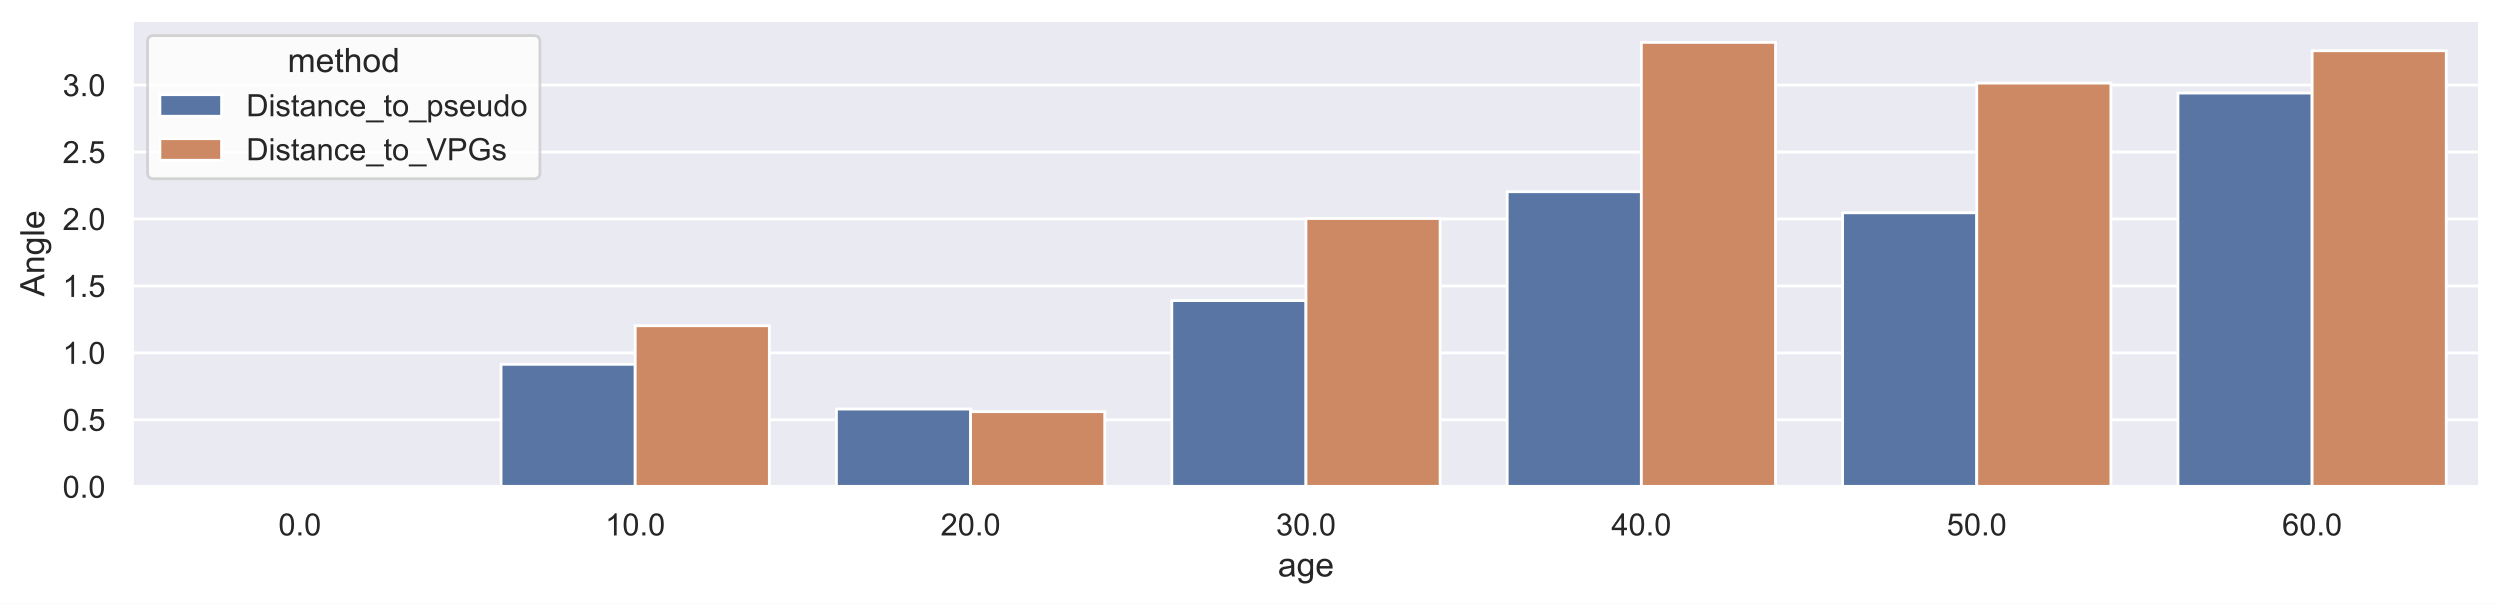
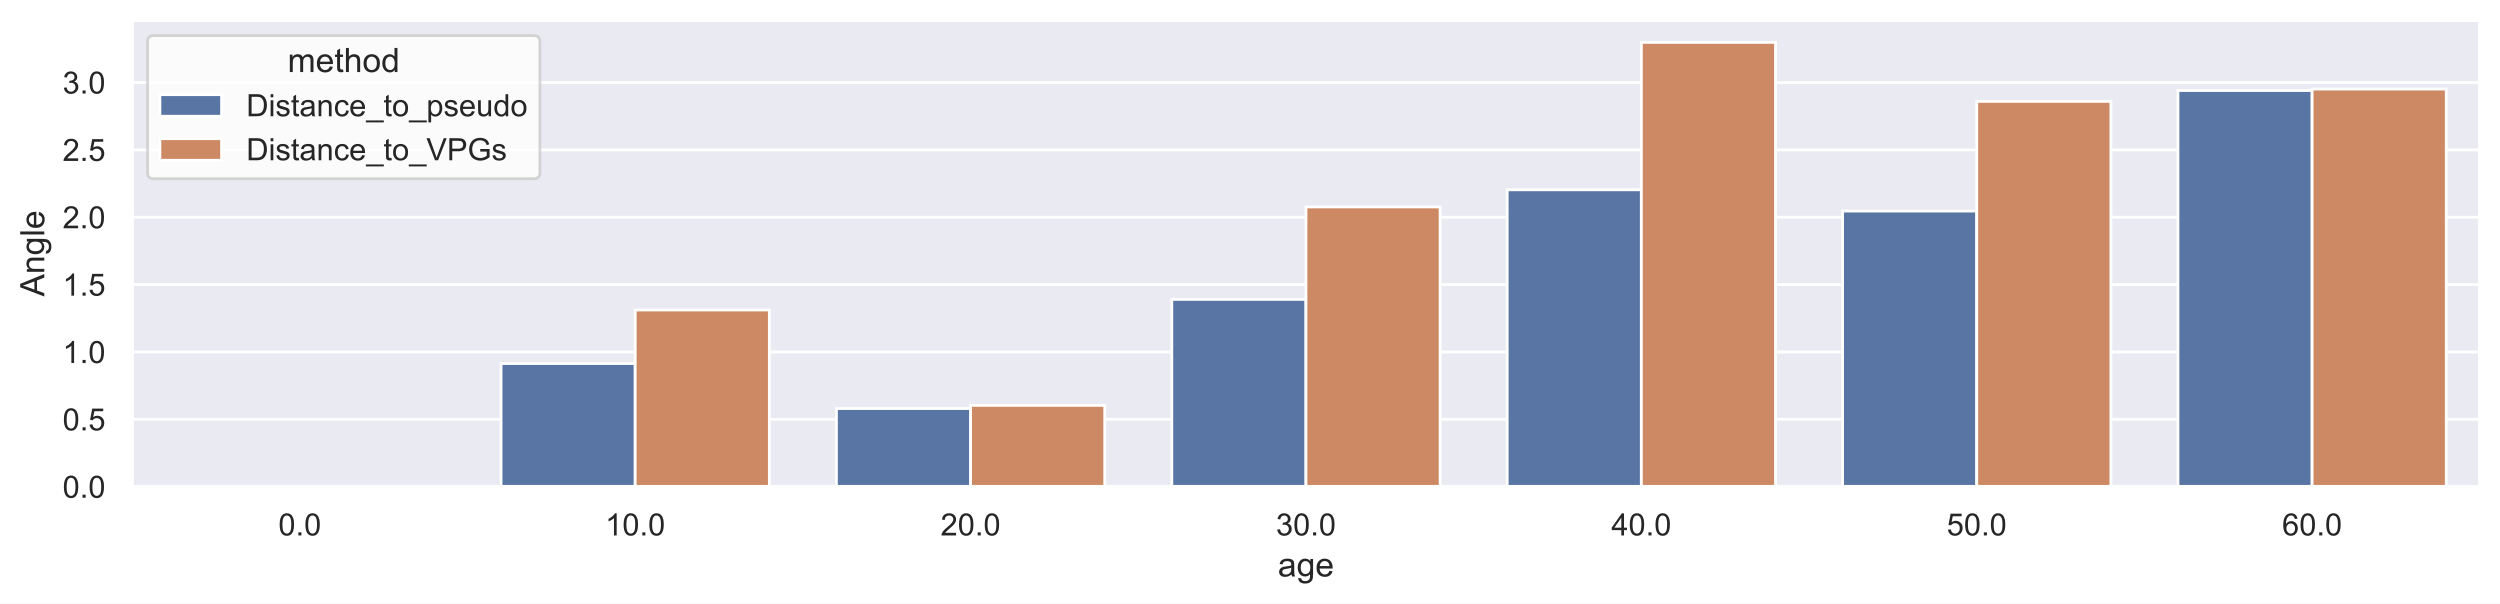
<svg xmlns="http://www.w3.org/2000/svg" xmlns:xlink="http://www.w3.org/1999/xlink" width="891.305pt" height="215.254pt" viewBox="0 0 891.305 215.254" version="1.1">
  <defs>
    <style type="text/css">*{stroke-linejoin: round; stroke-linecap: butt}</style>
  </defs>
  <g id="figure_1">
    <g id="patch_1">
      <path d="M 0 215.254  L 891.305 215.254  L 891.305 0  L 0 0  z " style="fill: #ffffff" />
    </g>
    <g id="axes_1">
      <g id="patch_2">
        <path d="M 47.105 173.52  L 884.105 173.52  L 884.105 7.2  L 47.105 7.2  z " style="fill: #eaeaf2" />
      </g>
      <g id="matplotlib.axis_1">
        <g id="xtick_1">
          <g id="text_1">
            <g style="fill: #262626" transform="translate(99.24571 190.8936)scale(0.11 -0.11)">
              <defs>
                <path id="ArialMT-30" d="M 266 2259  Q 266 3072 433 3567  Q 600 4063 929 4331  Q 1259 4600 1759 4600  Q 2128 4600 2406 4451  Q 2684 4303 2865 4023  Q 3047 3744 3150 3342  Q 3253 2941 3253 2259  Q 3253 1453 3087 958  Q 2922 463 2592 192  Q 2263 -78 1759 -78  Q 1097 -78 719 397  Q 266 969 266 2259  z M 844 2259  Q 844 1131 1108 757  Q 1372 384 1759 384  Q 2147 384 2411 759  Q 2675 1134 2675 2259  Q 2675 3391 2411 3762  Q 2147 4134 1753 4134  Q 1366 4134 1134 3806  Q 844 3388 844 2259  z " transform="scale(0.015625)" />
                <path id="ArialMT-2e" d="M 581 0  L 581 641  L 1222 641  L 1222 0  L 581 0  z " transform="scale(0.015625)" />
              </defs>
              <use xlink:href="#ArialMT-30" />
              <use xlink:href="#ArialMT-2e" x="55.615" />
              <use xlink:href="#ArialMT-30" x="83.398" />
            </g>
          </g>
        </g>
        <g id="xtick_2">
          <g id="text_2">
            <g style="fill: #262626" transform="translate(215.7586 190.8936)scale(0.11 -0.11)">
              <defs>
                <path id="ArialMT-31" d="M 2384 0  L 1822 0  L 1822 3584  Q 1619 3391 1289 3197  Q 959 3003 697 2906  L 697 3450  Q 1169 3672 1522 3987  Q 1875 4303 2022 4600  L 2384 4600  L 2384 0  z " transform="scale(0.015625)" />
              </defs>
              <use xlink:href="#ArialMT-31" />
              <use xlink:href="#ArialMT-30" x="55.615" />
              <use xlink:href="#ArialMT-2e" x="111.23" />
              <use xlink:href="#ArialMT-30" x="139.014" />
            </g>
          </g>
        </g>
        <g id="xtick_3">
          <g id="text_3">
            <g style="fill: #262626" transform="translate(335.3301 190.8936)scale(0.11 -0.11)">
              <defs>
                <path id="ArialMT-32" d="M 3222 541  L 3222 0  L 194 0  Q 188 203 259 391  Q 375 700 629 1000  Q 884 1300 1366 1694  Q 2113 2306 2375 2664  Q 2638 3022 2638 3341  Q 2638 3675 2398 3904  Q 2159 4134 1775 4134  Q 1369 4134 1125 3890  Q 881 3647 878 3216  L 300 3275  Q 359 3922 746 4261  Q 1134 4600 1788 4600  Q 2447 4600 2831 4234  Q 3216 3869 3216 3328  Q 3216 3053 3103 2787  Q 2991 2522 2730 2228  Q 2469 1934 1863 1422  Q 1356 997 1212 845  Q 1069 694 975 541  L 3222 541  z " transform="scale(0.015625)" />
              </defs>
              <use xlink:href="#ArialMT-32" />
              <use xlink:href="#ArialMT-30" x="55.615" />
              <use xlink:href="#ArialMT-2e" x="111.23" />
              <use xlink:href="#ArialMT-30" x="139.014" />
            </g>
          </g>
        </g>
        <g id="xtick_4">
          <g id="text_4">
            <g style="fill: #262626" transform="translate(454.9015 190.8936)scale(0.11 -0.11)">
              <defs>
                <path id="ArialMT-33" d="M 269 1209  L 831 1284  Q 928 806 1161 595  Q 1394 384 1728 384  Q 2125 384 2398 659  Q 2672 934 2672 1341  Q 2672 1728 2419 1979  Q 2166 2231 1775 2231  Q 1616 2231 1378 2169  L 1441 2663  Q 1497 2656 1531 2656  Q 1891 2656 2178 2843  Q 2466 3031 2466 3422  Q 2466 3731 2256 3934  Q 2047 4138 1716 4138  Q 1388 4138 1169 3931  Q 950 3725 888 3313  L 325 3413  Q 428 3978 793 4289  Q 1159 4600 1703 4600  Q 2078 4600 2393 4439  Q 2709 4278 2876 4000  Q 3044 3722 3044 3409  Q 3044 3113 2884 2869  Q 2725 2625 2413 2481  Q 2819 2388 3044 2092  Q 3269 1797 3269 1353  Q 3269 753 2831 336  Q 2394 -81 1725 -81  Q 1122 -81 723 278  Q 325 638 269 1209  z " transform="scale(0.015625)" />
              </defs>
              <use xlink:href="#ArialMT-33" />
              <use xlink:href="#ArialMT-30" x="55.615" />
              <use xlink:href="#ArialMT-2e" x="111.23" />
              <use xlink:href="#ArialMT-30" x="139.014" />
            </g>
          </g>
        </g>
        <g id="xtick_5">
          <g id="text_5">
            <g style="fill: #262626" transform="translate(574.4729 190.8936)scale(0.11 -0.11)">
              <defs>
                <path id="ArialMT-34" d="M 2069 0  L 2069 1097  L 81 1097  L 81 1613  L 2172 4581  L 2631 4581  L 2631 1613  L 3250 1613  L 3250 1097  L 2631 1097  L 2631 0  L 2069 0  z M 2069 1613  L 2069 3678  L 634 1613  L 2069 1613  z " transform="scale(0.015625)" />
              </defs>
              <use xlink:href="#ArialMT-34" />
              <use xlink:href="#ArialMT-30" x="55.615" />
              <use xlink:href="#ArialMT-2e" x="111.23" />
              <use xlink:href="#ArialMT-30" x="139.014" />
            </g>
          </g>
        </g>
        <g id="xtick_6">
          <g id="text_6">
            <g style="fill: #262626" transform="translate(694.0443 190.8936)scale(0.11 -0.11)">
              <defs>
                <path id="ArialMT-35" d="M 266 1200  L 856 1250  Q 922 819 1161 601  Q 1400 384 1738 384  Q 2144 384 2425 690  Q 2706 997 2706 1503  Q 2706 1984 2436 2262  Q 2166 2541 1728 2541  Q 1456 2541 1237 2417  Q 1019 2294 894 2097  L 366 2166  L 809 4519  L 3088 4519  L 3088 3981  L 1259 3981  L 1013 2750  Q 1425 3038 1878 3038  Q 2478 3038 2890 2622  Q 3303 2206 3303 1553  Q 3303 931 2941 478  Q 2500 -78 1738 -78  Q 1113 -78 717 272  Q 322 622 266 1200  z " transform="scale(0.015625)" />
              </defs>
              <use xlink:href="#ArialMT-35" />
              <use xlink:href="#ArialMT-30" x="55.615" />
              <use xlink:href="#ArialMT-2e" x="111.23" />
              <use xlink:href="#ArialMT-30" x="139.014" />
            </g>
          </g>
        </g>
        <g id="xtick_7">
          <g id="text_7">
            <g style="fill: #262626" transform="translate(813.6158 190.8936)scale(0.11 -0.11)">
              <defs>
                <path id="ArialMT-36" d="M 3184 3459  L 2625 3416  Q 2550 3747 2413 3897  Q 2184 4138 1850 4138  Q 1581 4138 1378 3988  Q 1113 3794 959 3422  Q 806 3050 800 2363  Q 1003 2672 1297 2822  Q 1591 2972 1913 2972  Q 2475 2972 2870 2558  Q 3266 2144 3266 1488  Q 3266 1056 3080 686  Q 2894 316 2569 119  Q 2244 -78 1831 -78  Q 1128 -78 684 439  Q 241 956 241 2144  Q 241 3472 731 4075  Q 1159 4600 1884 4600  Q 2425 4600 2770 4297  Q 3116 3994 3184 3459  z M 888 1484  Q 888 1194 1011 928  Q 1134 663 1356 523  Q 1578 384 1822 384  Q 2178 384 2434 671  Q 2691 959 2691 1453  Q 2691 1928 2437 2201  Q 2184 2475 1800 2475  Q 1419 2475 1153 2201  Q 888 1928 888 1484  z " transform="scale(0.015625)" />
              </defs>
              <use xlink:href="#ArialMT-36" />
              <use xlink:href="#ArialMT-30" x="55.615" />
              <use xlink:href="#ArialMT-2e" x="111.23" />
              <use xlink:href="#ArialMT-30" x="139.014" />
            </g>
          </g>
        </g>
        <g id="text_8">
          <g style="fill: #262626" transform="translate(455.5953 205.5286)scale(0.12 -0.12)">
            <defs>
              <path id="ArialMT-61" d="M 2588 409  Q 2275 144 1986 34  Q 1697 -75 1366 -75  Q 819 -75 525 192  Q 231 459 231 875  Q 231 1119 342 1320  Q 453 1522 633 1644  Q 813 1766 1038 1828  Q 1203 1872 1538 1913  Q 2219 1994 2541 2106  Q 2544 2222 2544 2253  Q 2544 2597 2384 2738  Q 2169 2928 1744 2928  Q 1347 2928 1158 2789  Q 969 2650 878 2297  L 328 2372  Q 403 2725 575 2942  Q 747 3159 1072 3276  Q 1397 3394 1825 3394  Q 2250 3394 2515 3294  Q 2781 3194 2906 3042  Q 3031 2891 3081 2659  Q 3109 2516 3109 2141  L 3109 1391  Q 3109 606 3145 398  Q 3181 191 3288 0  L 2700 0  Q 2613 175 2588 409  z M 2541 1666  Q 2234 1541 1622 1453  Q 1275 1403 1131 1340  Q 988 1278 909 1158  Q 831 1038 831 891  Q 831 666 1001 516  Q 1172 366 1500 366  Q 1825 366 2078 508  Q 2331 650 2450 897  Q 2541 1088 2541 1459  L 2541 1666  z " transform="scale(0.015625)" />
              <path id="ArialMT-67" d="M 319 -275  L 866 -356  Q 900 -609 1056 -725  Q 1266 -881 1628 -881  Q 2019 -881 2231 -725  Q 2444 -569 2519 -288  Q 2563 -116 2559 434  Q 2191 0 1641 0  Q 956 0 581 494  Q 206 988 206 1678  Q 206 2153 378 2554  Q 550 2956 876 3175  Q 1203 3394 1644 3394  Q 2231 3394 2613 2919  L 2613 3319  L 3131 3319  L 3131 450  Q 3131 -325 2973 -648  Q 2816 -972 2473 -1159  Q 2131 -1347 1631 -1347  Q 1038 -1347 672 -1080  Q 306 -813 319 -275  z M 784 1719  Q 784 1066 1043 766  Q 1303 466 1694 466  Q 2081 466 2343 764  Q 2606 1063 2606 1700  Q 2606 2309 2336 2618  Q 2066 2928 1684 2928  Q 1309 2928 1046 2623  Q 784 2319 784 1719  z " transform="scale(0.015625)" />
              <path id="ArialMT-65" d="M 2694 1069  L 3275 997  Q 3138 488 2766 206  Q 2394 -75 1816 -75  Q 1088 -75 661 373  Q 234 822 234 1631  Q 234 2469 665 2931  Q 1097 3394 1784 3394  Q 2450 3394 2872 2941  Q 3294 2488 3294 1666  Q 3294 1616 3291 1516  L 816 1516  Q 847 969 1125 678  Q 1403 388 1819 388  Q 2128 388 2347 550  Q 2566 713 2694 1069  z M 847 1978  L 2700 1978  Q 2663 2397 2488 2606  Q 2219 2931 1791 2931  Q 1403 2931 1139 2672  Q 875 2413 847 1978  z " transform="scale(0.015625)" />
            </defs>
            <use xlink:href="#ArialMT-61" />
            <use xlink:href="#ArialMT-67" x="55.615" />
            <use xlink:href="#ArialMT-65" x="111.23" />
          </g>
        </g>
      </g>
      <g id="matplotlib.axis_2">
        <g id="ytick_1">
          <g id="line2d_1">
-             <path d="M 47.105 173.52  L 884.105 173.52  " clip-path="url(#pa871a68e5c)" style="fill: none; stroke: #ffffff; stroke-linecap: round" />
+             <path d="M 47.105 173.52  L 884.105 173.52  " clip-path="url(#p7621d58a1b)" style="fill: none; stroke: #ffffff; stroke-linecap: round" />
          </g>
          <g id="text_9">
            <g style="fill: #262626" transform="translate(22.315 177.4568)scale(0.11 -0.11)">
              <use xlink:href="#ArialMT-30" />
              <use xlink:href="#ArialMT-2e" x="55.615" />
              <use xlink:href="#ArialMT-30" x="83.398" />
            </g>
          </g>
        </g>
        <g id="ytick_2">
          <g id="line2d_2">
-             <path d="M 47.105 149.657  L 884.105 149.657  " clip-path="url(#pa871a68e5c)" style="fill: none; stroke: #ffffff; stroke-linecap: round" />
+             <path d="M 47.105 149.503  L 884.105 149.503  " clip-path="url(#p7621d58a1b)" style="fill: none; stroke: #ffffff; stroke-linecap: round" />
          </g>
          <g id="text_10">
-             <g style="fill: #262626" transform="translate(22.315 153.5936)scale(0.11 -0.11)">
+             <g style="fill: #262626" transform="translate(22.315 153.4395)scale(0.11 -0.11)">
              <use xlink:href="#ArialMT-30" />
              <use xlink:href="#ArialMT-2e" x="55.615" />
              <use xlink:href="#ArialMT-35" x="83.398" />
            </g>
          </g>
        </g>
        <g id="ytick_3">
          <g id="line2d_3">
-             <path d="M 47.105 125.794  L 884.105 125.794  " clip-path="url(#pa871a68e5c)" style="fill: none; stroke: #ffffff; stroke-linecap: round" />
+             <path d="M 47.105 125.485  L 884.105 125.485  " clip-path="url(#p7621d58a1b)" style="fill: none; stroke: #ffffff; stroke-linecap: round" />
          </g>
          <g id="text_11">
-             <g style="fill: #262626" transform="translate(22.315 129.7304)scale(0.11 -0.11)">
+             <g style="fill: #262626" transform="translate(22.315 129.4222)scale(0.11 -0.11)">
              <use xlink:href="#ArialMT-31" />
              <use xlink:href="#ArialMT-2e" x="55.615" />
              <use xlink:href="#ArialMT-30" x="83.398" />
            </g>
          </g>
        </g>
        <g id="ytick_4">
          <g id="line2d_4">
-             <path d="M 47.105 101.93  L 884.105 101.93  " clip-path="url(#pa871a68e5c)" style="fill: none; stroke: #ffffff; stroke-linecap: round" />
+             <path d="M 47.105 101.468  L 884.105 101.468  " clip-path="url(#p7621d58a1b)" style="fill: none; stroke: #ffffff; stroke-linecap: round" />
          </g>
          <g id="text_12">
-             <g style="fill: #262626" transform="translate(22.315 105.8672)scale(0.11 -0.11)">
+             <g style="fill: #262626" transform="translate(22.315 105.405)scale(0.11 -0.11)">
              <use xlink:href="#ArialMT-31" />
              <use xlink:href="#ArialMT-2e" x="55.615" />
              <use xlink:href="#ArialMT-35" x="83.398" />
            </g>
          </g>
        </g>
        <g id="ytick_5">
          <g id="line2d_5">
-             <path d="M 47.105 78.067  L 884.105 78.067  " clip-path="url(#pa871a68e5c)" style="fill: none; stroke: #ffffff; stroke-linecap: round" />
+             <path d="M 47.105 77.451  L 884.105 77.451  " clip-path="url(#p7621d58a1b)" style="fill: none; stroke: #ffffff; stroke-linecap: round" />
          </g>
          <g id="text_13">
-             <g style="fill: #262626" transform="translate(22.315 82.00398)scale(0.11 -0.11)">
+             <g style="fill: #262626" transform="translate(22.315 81.3877)scale(0.11 -0.11)">
              <use xlink:href="#ArialMT-32" />
              <use xlink:href="#ArialMT-2e" x="55.615" />
              <use xlink:href="#ArialMT-30" x="83.398" />
            </g>
          </g>
        </g>
        <g id="ytick_6">
          <g id="line2d_6">
-             <path d="M 47.105 54.204  L 884.105 54.204  " clip-path="url(#pa871a68e5c)" style="fill: none; stroke: #ffffff; stroke-linecap: round" />
+             <path d="M 47.105 53.434  L 884.105 53.434  " clip-path="url(#p7621d58a1b)" style="fill: none; stroke: #ffffff; stroke-linecap: round" />
          </g>
          <g id="text_14">
-             <g style="fill: #262626" transform="translate(22.315 58.14077)scale(0.11 -0.11)">
+             <g style="fill: #262626" transform="translate(22.315 57.37042)scale(0.11 -0.11)">
              <use xlink:href="#ArialMT-32" />
              <use xlink:href="#ArialMT-2e" x="55.615" />
              <use xlink:href="#ArialMT-35" x="83.398" />
            </g>
          </g>
        </g>
        <g id="ytick_7">
          <g id="line2d_7">
-             <path d="M 47.105 30.341  L 884.105 30.341  " clip-path="url(#pa871a68e5c)" style="fill: none; stroke: #ffffff; stroke-linecap: round" />
+             <path d="M 47.105 29.416  L 884.105 29.416  " clip-path="url(#p7621d58a1b)" style="fill: none; stroke: #ffffff; stroke-linecap: round" />
          </g>
          <g id="text_15">
-             <g style="fill: #262626" transform="translate(22.315 34.27757)scale(0.11 -0.11)">
+             <g style="fill: #262626" transform="translate(22.315 33.35315)scale(0.11 -0.11)">
              <use xlink:href="#ArialMT-33" />
              <use xlink:href="#ArialMT-2e" x="55.615" />
              <use xlink:href="#ArialMT-30" x="83.398" />
            </g>
          </g>
        </g>
        <g id="text_16">
          <g style="fill: #262626" transform="translate(15.78937 105.705)rotate(-90)scale(0.12 -0.12)">
            <defs>
              <path id="ArialMT-41" d="M -9 0  L 1750 4581  L 2403 4581  L 4278 0  L 3588 0  L 3053 1388  L 1138 1388  L 634 0  L -9 0  z M 1313 1881  L 2866 1881  L 2388 3150  Q 2169 3728 2063 4100  Q 1975 3659 1816 3225  L 1313 1881  z " transform="scale(0.015625)" />
              <path id="ArialMT-6e" d="M 422 0  L 422 3319  L 928 3319  L 928 2847  Q 1294 3394 1984 3394  Q 2284 3394 2536 3286  Q 2788 3178 2913 3003  Q 3038 2828 3088 2588  Q 3119 2431 3119 2041  L 3119 0  L 2556 0  L 2556 2019  Q 2556 2363 2490 2533  Q 2425 2703 2258 2804  Q 2091 2906 1866 2906  Q 1506 2906 1245 2678  Q 984 2450 984 1813  L 984 0  L 422 0  z " transform="scale(0.015625)" />
              <path id="ArialMT-6c" d="M 409 0  L 409 4581  L 972 4581  L 972 0  L 409 0  z " transform="scale(0.015625)" />
            </defs>
            <use xlink:href="#ArialMT-41" />
            <use xlink:href="#ArialMT-6e" x="66.699" />
            <use xlink:href="#ArialMT-67" x="122.314" />
            <use xlink:href="#ArialMT-6c" x="177.93" />
            <use xlink:href="#ArialMT-65" x="200.146" />
          </g>
        </g>
      </g>
      <g id="patch_3">
-         <path d="M 59.062 173.52  L 106.891 173.52  L 106.891 173.52  L 59.062 173.52  z " clip-path="url(#pa871a68e5c)" style="fill: #5875a4; stroke: #ffffff; stroke-linejoin: miter" />
+         <path d="M 59.062 173.52  L 106.891 173.52  L 106.891 173.52  L 59.062 173.52  z " clip-path="url(#p7621d58a1b)" style="fill: #5875a4; stroke: #ffffff; stroke-linejoin: miter" />
      </g>
      <g id="patch_4">
-         <path d="M 178.634 173.52  L 226.462 173.52  L 226.462 129.9  L 178.634 129.9  z " clip-path="url(#pa871a68e5c)" style="fill: #5875a4; stroke: #ffffff; stroke-linejoin: miter" />
+         <path d="M 178.634 173.52  L 226.462 173.52  L 226.462 129.618  L 178.634 129.618  z " clip-path="url(#p7621d58a1b)" style="fill: #5875a4; stroke: #ffffff; stroke-linejoin: miter" />
      </g>
      <g id="patch_5">
-         <path d="M 298.205 173.52  L 346.034 173.52  L 346.034 145.829  L 298.205 145.829  z " clip-path="url(#pa871a68e5c)" style="fill: #5875a4; stroke: #ffffff; stroke-linejoin: miter" />
+         <path d="M 298.205 173.52  L 346.034 173.52  L 346.034 145.65  L 298.205 145.65  z " clip-path="url(#p7621d58a1b)" style="fill: #5875a4; stroke: #ffffff; stroke-linejoin: miter" />
      </g>
      <g id="patch_6">
-         <path d="M 417.776 173.52  L 465.605 173.52  L 465.605 107.173  L 417.776 107.173  z " clip-path="url(#pa871a68e5c)" style="fill: #5875a4; stroke: #ffffff; stroke-linejoin: miter" />
+         <path d="M 417.776 173.52  L 465.605 173.52  L 465.605 106.745  L 417.776 106.745  z " clip-path="url(#p7621d58a1b)" style="fill: #5875a4; stroke: #ffffff; stroke-linejoin: miter" />
      </g>
      <g id="patch_7">
-         <path d="M 537.348 173.52  L 585.176 173.52  L 585.176 68.345  L 537.348 68.345  z " clip-path="url(#pa871a68e5c)" style="fill: #5875a4; stroke: #ffffff; stroke-linejoin: miter" />
+         <path d="M 537.348 173.52  L 585.176 173.52  L 585.176 67.666  L 537.348 67.666  z " clip-path="url(#p7621d58a1b)" style="fill: #5875a4; stroke: #ffffff; stroke-linejoin: miter" />
      </g>
      <g id="patch_8">
-         <path d="M 656.919 173.52  L 704.748 173.52  L 704.748 75.874  L 656.919 75.874  z " clip-path="url(#pa871a68e5c)" style="fill: #5875a4; stroke: #ffffff; stroke-linejoin: miter" />
+         <path d="M 656.919 173.52  L 704.748 173.52  L 704.748 75.243  L 656.919 75.243  z " clip-path="url(#p7621d58a1b)" style="fill: #5875a4; stroke: #ffffff; stroke-linejoin: miter" />
      </g>
      <g id="patch_9">
-         <path d="M 776.491 173.52  L 824.319 173.52  L 824.319 33.188  L 776.491 33.188  z " clip-path="url(#pa871a68e5c)" style="fill: #5875a4; stroke: #ffffff; stroke-linejoin: miter" />
+         <path d="M 776.491 173.52  L 824.319 173.52  L 824.319 32.282  L 776.491 32.282  z " clip-path="url(#p7621d58a1b)" style="fill: #5875a4; stroke: #ffffff; stroke-linejoin: miter" />
      </g>
      <g id="patch_10">
-         <path d="M 106.891 173.52  L 154.719 173.52  L 154.719 173.52  L 106.891 173.52  z " clip-path="url(#pa871a68e5c)" style="fill: #cc8963; stroke: #ffffff; stroke-linejoin: miter" />
+         <path d="M 106.891 173.52  L 154.719 173.52  L 154.719 173.52  L 106.891 173.52  z " clip-path="url(#p7621d58a1b)" style="fill: #cc8963; stroke: #ffffff; stroke-linejoin: miter" />
      </g>
      <g id="patch_11">
-         <path d="M 226.462 173.52  L 274.291 173.52  L 274.291 116.13  L 226.462 116.13  z " clip-path="url(#pa871a68e5c)" style="fill: #cc8963; stroke: #ffffff; stroke-linejoin: miter" />
+         <path d="M 226.462 173.52  L 274.291 173.52  L 274.291 110.513  L 226.462 110.513  z " clip-path="url(#p7621d58a1b)" style="fill: #cc8963; stroke: #ffffff; stroke-linejoin: miter" />
      </g>
      <g id="patch_12">
-         <path d="M 346.034 173.52  L 393.862 173.52  L 393.862 146.773  L 346.034 146.773  z " clip-path="url(#pa871a68e5c)" style="fill: #cc8963; stroke: #ffffff; stroke-linejoin: miter" />
+         <path d="M 346.034 173.52  L 393.862 173.52  L 393.862 144.54  L 346.034 144.54  z " clip-path="url(#p7621d58a1b)" style="fill: #cc8963; stroke: #ffffff; stroke-linejoin: miter" />
      </g>
      <g id="patch_13">
-         <path d="M 465.605 173.52  L 513.434 173.52  L 513.434 77.922  L 465.605 77.922  z " clip-path="url(#pa871a68e5c)" style="fill: #cc8963; stroke: #ffffff; stroke-linejoin: miter" />
+         <path d="M 465.605 173.52  L 513.434 173.52  L 513.434 73.777  L 465.605 73.777  z " clip-path="url(#p7621d58a1b)" style="fill: #cc8963; stroke: #ffffff; stroke-linejoin: miter" />
      </g>
      <g id="patch_14">
-         <path d="M 585.176 173.52  L 633.005 173.52  L 633.005 15.12  L 585.176 15.12  z " clip-path="url(#pa871a68e5c)" style="fill: #cc8963; stroke: #ffffff; stroke-linejoin: miter" />
+         <path d="M 585.176 173.52  L 633.005 173.52  L 633.005 15.12  L 585.176 15.12  z " clip-path="url(#p7621d58a1b)" style="fill: #cc8963; stroke: #ffffff; stroke-linejoin: miter" />
      </g>
      <g id="patch_15">
-         <path d="M 704.748 173.52  L 752.576 173.52  L 752.576 29.649  L 704.748 29.649  z " clip-path="url(#pa871a68e5c)" style="fill: #cc8963; stroke: #ffffff; stroke-linejoin: miter" />
+         <path d="M 704.748 173.52  L 752.576 173.52  L 752.576 36.148  L 704.748 36.148  z " clip-path="url(#p7621d58a1b)" style="fill: #cc8963; stroke: #ffffff; stroke-linejoin: miter" />
      </g>
      <g id="patch_16">
-         <path d="M 824.319 173.52  L 872.148 173.52  L 872.148 18.075  L 824.319 18.075  z " clip-path="url(#pa871a68e5c)" style="fill: #cc8963; stroke: #ffffff; stroke-linejoin: miter" />
+         <path d="M 824.319 173.52  L 872.148 173.52  L 872.148 31.741  L 824.319 31.741  z " clip-path="url(#p7621d58a1b)" style="fill: #cc8963; stroke: #ffffff; stroke-linejoin: miter" />
      </g>
      <g id="line2d_8">
-         <path clip-path="url(#pa871a68e5c)" style="fill: none; stroke: #424242; stroke-width: 2.7; stroke-linecap: round" />
+         <path clip-path="url(#p7621d58a1b)" style="fill: none; stroke: #424242; stroke-width: 2.7; stroke-linecap: round" />
      </g>
      <g id="line2d_9">
-         <path clip-path="url(#pa871a68e5c)" style="fill: none; stroke: #424242; stroke-width: 2.7; stroke-linecap: round" />
+         <path clip-path="url(#p7621d58a1b)" style="fill: none; stroke: #424242; stroke-width: 2.7; stroke-linecap: round" />
      </g>
      <g id="line2d_10">
-         <path clip-path="url(#pa871a68e5c)" style="fill: none; stroke: #424242; stroke-width: 2.7; stroke-linecap: round" />
+         <path clip-path="url(#p7621d58a1b)" style="fill: none; stroke: #424242; stroke-width: 2.7; stroke-linecap: round" />
      </g>
      <g id="line2d_11">
-         <path clip-path="url(#pa871a68e5c)" style="fill: none; stroke: #424242; stroke-width: 2.7; stroke-linecap: round" />
+         <path clip-path="url(#p7621d58a1b)" style="fill: none; stroke: #424242; stroke-width: 2.7; stroke-linecap: round" />
      </g>
      <g id="line2d_12">
-         <path clip-path="url(#pa871a68e5c)" style="fill: none; stroke: #424242; stroke-width: 2.7; stroke-linecap: round" />
+         <path clip-path="url(#p7621d58a1b)" style="fill: none; stroke: #424242; stroke-width: 2.7; stroke-linecap: round" />
      </g>
      <g id="line2d_13">
-         <path clip-path="url(#pa871a68e5c)" style="fill: none; stroke: #424242; stroke-width: 2.7; stroke-linecap: round" />
+         <path clip-path="url(#p7621d58a1b)" style="fill: none; stroke: #424242; stroke-width: 2.7; stroke-linecap: round" />
      </g>
      <g id="line2d_14">
-         <path clip-path="url(#pa871a68e5c)" style="fill: none; stroke: #424242; stroke-width: 2.7; stroke-linecap: round" />
+         <path clip-path="url(#p7621d58a1b)" style="fill: none; stroke: #424242; stroke-width: 2.7; stroke-linecap: round" />
      </g>
      <g id="line2d_15">
-         <path clip-path="url(#pa871a68e5c)" style="fill: none; stroke: #424242; stroke-width: 2.7; stroke-linecap: round" />
+         <path clip-path="url(#p7621d58a1b)" style="fill: none; stroke: #424242; stroke-width: 2.7; stroke-linecap: round" />
      </g>
      <g id="line2d_16">
-         <path clip-path="url(#pa871a68e5c)" style="fill: none; stroke: #424242; stroke-width: 2.7; stroke-linecap: round" />
+         <path clip-path="url(#p7621d58a1b)" style="fill: none; stroke: #424242; stroke-width: 2.7; stroke-linecap: round" />
      </g>
      <g id="line2d_17">
-         <path clip-path="url(#pa871a68e5c)" style="fill: none; stroke: #424242; stroke-width: 2.7; stroke-linecap: round" />
+         <path clip-path="url(#p7621d58a1b)" style="fill: none; stroke: #424242; stroke-width: 2.7; stroke-linecap: round" />
      </g>
      <g id="line2d_18">
-         <path clip-path="url(#pa871a68e5c)" style="fill: none; stroke: #424242; stroke-width: 2.7; stroke-linecap: round" />
+         <path clip-path="url(#p7621d58a1b)" style="fill: none; stroke: #424242; stroke-width: 2.7; stroke-linecap: round" />
      </g>
      <g id="line2d_19">
-         <path clip-path="url(#pa871a68e5c)" style="fill: none; stroke: #424242; stroke-width: 2.7; stroke-linecap: round" />
+         <path clip-path="url(#p7621d58a1b)" style="fill: none; stroke: #424242; stroke-width: 2.7; stroke-linecap: round" />
      </g>
      <g id="line2d_20">
-         <path clip-path="url(#pa871a68e5c)" style="fill: none; stroke: #424242; stroke-width: 2.7; stroke-linecap: round" />
+         <path clip-path="url(#p7621d58a1b)" style="fill: none; stroke: #424242; stroke-width: 2.7; stroke-linecap: round" />
      </g>
      <g id="line2d_21">
-         <path clip-path="url(#pa871a68e5c)" style="fill: none; stroke: #424242; stroke-width: 2.7; stroke-linecap: round" />
+         <path clip-path="url(#p7621d58a1b)" style="fill: none; stroke: #424242; stroke-width: 2.7; stroke-linecap: round" />
      </g>
      <g id="patch_17">
        <path d="M 47.105 173.52  L 47.105 7.2  " style="fill: none; stroke: #ffffff; stroke-width: 1.25; stroke-linejoin: miter; stroke-linecap: square" />
      </g>
      <g id="patch_18">
        <path d="M 884.105 173.52  L 884.105 7.2  " style="fill: none; stroke: #ffffff; stroke-width: 1.25; stroke-linejoin: miter; stroke-linecap: square" />
      </g>
      <g id="patch_19">
        <path d="M 47.105 173.52  L 884.105 173.52  " style="fill: none; stroke: #ffffff; stroke-width: 1.25; stroke-linejoin: miter; stroke-linecap: square" />
      </g>
      <g id="patch_20">
        <path d="M 47.105 7.2  L 884.105 7.2  " style="fill: none; stroke: #ffffff; stroke-width: 1.25; stroke-linejoin: miter; stroke-linecap: square" />
      </g>
      <g id="legend_1">
        <g id="patch_21">
          <path d="M 54.805 63.728  L 190.292 63.728  Q 192.492 63.728 192.492 61.528  L 192.492 14.9  Q 192.492 12.7 190.292 12.7  L 54.805 12.7  Q 52.605 12.7 52.605 14.9  L 52.605 61.528  Q 52.605 63.728 54.805 63.728  z " style="fill: #ffffff; opacity: 0.8; stroke: #cccccc; stroke-linejoin: miter" />
        </g>
        <g id="text_17">
          <g style="fill: #262626" transform="translate(102.5377 25.68937)scale(0.12 -0.12)">
            <defs>
              <path id="ArialMT-6d" d="M 422 0  L 422 3319  L 925 3319  L 925 2853  Q 1081 3097 1340 3245  Q 1600 3394 1931 3394  Q 2300 3394 2536 3241  Q 2772 3088 2869 2813  Q 3263 3394 3894 3394  Q 4388 3394 4653 3120  Q 4919 2847 4919 2278  L 4919 0  L 4359 0  L 4359 2091  Q 4359 2428 4304 2576  Q 4250 2725 4106 2815  Q 3963 2906 3769 2906  Q 3419 2906 3187 2673  Q 2956 2441 2956 1928  L 2956 0  L 2394 0  L 2394 2156  Q 2394 2531 2256 2718  Q 2119 2906 1806 2906  Q 1569 2906 1367 2781  Q 1166 2656 1075 2415  Q 984 2175 984 1722  L 984 0  L 422 0  z " transform="scale(0.015625)" />
              <path id="ArialMT-74" d="M 1650 503  L 1731 6  Q 1494 -44 1306 -44  Q 1000 -44 831 53  Q 663 150 594 308  Q 525 466 525 972  L 525 2881  L 113 2881  L 113 3319  L 525 3319  L 525 4141  L 1084 4478  L 1084 3319  L 1650 3319  L 1650 2881  L 1084 2881  L 1084 941  Q 1084 700 1114 631  Q 1144 563 1211 522  Q 1278 481 1403 481  Q 1497 481 1650 503  z " transform="scale(0.015625)" />
              <path id="ArialMT-68" d="M 422 0  L 422 4581  L 984 4581  L 984 2938  Q 1378 3394 1978 3394  Q 2347 3394 2619 3248  Q 2891 3103 3008 2847  Q 3125 2591 3125 2103  L 3125 0  L 2563 0  L 2563 2103  Q 2563 2525 2380 2717  Q 2197 2909 1863 2909  Q 1613 2909 1392 2779  Q 1172 2650 1078 2428  Q 984 2206 984 1816  L 984 0  L 422 0  z " transform="scale(0.015625)" />
              <path id="ArialMT-6f" d="M 213 1659  Q 213 2581 725 3025  Q 1153 3394 1769 3394  Q 2453 3394 2887 2945  Q 3322 2497 3322 1706  Q 3322 1066 3130 698  Q 2938 331 2570 128  Q 2203 -75 1769 -75  Q 1072 -75 642 372  Q 213 819 213 1659  z M 791 1659  Q 791 1022 1069 705  Q 1347 388 1769 388  Q 2188 388 2466 706  Q 2744 1025 2744 1678  Q 2744 2294 2464 2611  Q 2184 2928 1769 2928  Q 1347 2928 1069 2612  Q 791 2297 791 1659  z " transform="scale(0.015625)" />
              <path id="ArialMT-64" d="M 2575 0  L 2575 419  Q 2259 -75 1647 -75  Q 1250 -75 917 144  Q 584 363 401 755  Q 219 1147 219 1656  Q 219 2153 384 2558  Q 550 2963 881 3178  Q 1213 3394 1622 3394  Q 1922 3394 2156 3267  Q 2391 3141 2538 2938  L 2538 4581  L 3097 4581  L 3097 0  L 2575 0  z M 797 1656  Q 797 1019 1065 703  Q 1334 388 1700 388  Q 2069 388 2326 689  Q 2584 991 2584 1609  Q 2584 2291 2321 2609  Q 2059 2928 1675 2928  Q 1300 2928 1048 2622  Q 797 2316 797 1656  z " transform="scale(0.015625)" />
            </defs>
            <use xlink:href="#ArialMT-6d" />
            <use xlink:href="#ArialMT-65" x="83.301" />
            <use xlink:href="#ArialMT-74" x="138.916" />
            <use xlink:href="#ArialMT-68" x="166.699" />
            <use xlink:href="#ArialMT-6f" x="222.314" />
            <use xlink:href="#ArialMT-64" x="277.93" />
          </g>
        </g>
        <g id="patch_22">
          <path d="M 57.005 41.448  L 79.005 41.448  L 79.005 33.748  L 57.005 33.748  z " style="fill: #5875a4; stroke: #ffffff; stroke-linejoin: miter" />
        </g>
        <g id="text_18">
          <g style="fill: #262626" transform="translate(87.805 41.44797)scale(0.11 -0.11)">
            <defs>
              <path id="ArialMT-44" d="M 494 0  L 494 4581  L 2072 4581  Q 2606 4581 2888 4516  Q 3281 4425 3559 4188  Q 3922 3881 4101 3404  Q 4281 2928 4281 2316  Q 4281 1794 4159 1391  Q 4038 988 3847 723  Q 3656 459 3429 307  Q 3203 156 2883 78  Q 2563 0 2147 0  L 494 0  z M 1100 541  L 2078 541  Q 2531 541 2789 625  Q 3047 709 3200 863  Q 3416 1078 3536 1442  Q 3656 1806 3656 2325  Q 3656 3044 3420 3430  Q 3184 3816 2847 3947  Q 2603 4041 2063 4041  L 1100 4041  L 1100 541  z " transform="scale(0.015625)" />
              <path id="ArialMT-69" d="M 425 3934  L 425 4581  L 988 4581  L 988 3934  L 425 3934  z M 425 0  L 425 3319  L 988 3319  L 988 0  L 425 0  z " transform="scale(0.015625)" />
              <path id="ArialMT-73" d="M 197 991  L 753 1078  Q 800 744 1014 566  Q 1228 388 1613 388  Q 2000 388 2187 545  Q 2375 703 2375 916  Q 2375 1106 2209 1216  Q 2094 1291 1634 1406  Q 1016 1563 777 1677  Q 538 1791 414 1992  Q 291 2194 291 2438  Q 291 2659 392 2848  Q 494 3038 669 3163  Q 800 3259 1026 3326  Q 1253 3394 1513 3394  Q 1903 3394 2198 3281  Q 2494 3169 2634 2976  Q 2775 2784 2828 2463  L 2278 2388  Q 2241 2644 2061 2787  Q 1881 2931 1553 2931  Q 1166 2931 1000 2803  Q 834 2675 834 2503  Q 834 2394 903 2306  Q 972 2216 1119 2156  Q 1203 2125 1616 2013  Q 2213 1853 2448 1751  Q 2684 1650 2818 1456  Q 2953 1263 2953 975  Q 2953 694 2789 445  Q 2625 197 2315 61  Q 2006 -75 1616 -75  Q 969 -75 630 194  Q 291 463 197 991  z " transform="scale(0.015625)" />
              <path id="ArialMT-63" d="M 2588 1216  L 3141 1144  Q 3050 572 2676 248  Q 2303 -75 1759 -75  Q 1078 -75 664 370  Q 250 816 250 1647  Q 250 2184 428 2587  Q 606 2991 970 3192  Q 1334 3394 1763 3394  Q 2303 3394 2647 3120  Q 2991 2847 3088 2344  L 2541 2259  Q 2463 2594 2264 2762  Q 2066 2931 1784 2931  Q 1359 2931 1093 2626  Q 828 2322 828 1663  Q 828 994 1084 691  Q 1341 388 1753 388  Q 2084 388 2306 591  Q 2528 794 2588 1216  z " transform="scale(0.015625)" />
              <path id="ArialMT-5f" d="M -97 -1272  L -97 -866  L 3631 -866  L 3631 -1272  L -97 -1272  z " transform="scale(0.015625)" />
              <path id="ArialMT-70" d="M 422 -1272  L 422 3319  L 934 3319  L 934 2888  Q 1116 3141 1344 3267  Q 1572 3394 1897 3394  Q 2322 3394 2647 3175  Q 2972 2956 3137 2557  Q 3303 2159 3303 1684  Q 3303 1175 3120 767  Q 2938 359 2589 142  Q 2241 -75 1856 -75  Q 1575 -75 1351 44  Q 1128 163 984 344  L 984 -1272  L 422 -1272  z M 931 1641  Q 931 1000 1190 694  Q 1450 388 1819 388  Q 2194 388 2461 705  Q 2728 1022 2728 1688  Q 2728 2322 2467 2637  Q 2206 2953 1844 2953  Q 1484 2953 1207 2617  Q 931 2281 931 1641  z " transform="scale(0.015625)" />
              <path id="ArialMT-75" d="M 2597 0  L 2597 488  Q 2209 -75 1544 -75  Q 1250 -75 995 37  Q 741 150 617 320  Q 494 491 444 738  Q 409 903 409 1263  L 409 3319  L 972 3319  L 972 1478  Q 972 1038 1006 884  Q 1059 663 1231 536  Q 1403 409 1656 409  Q 1909 409 2131 539  Q 2353 669 2445 892  Q 2538 1116 2538 1541  L 2538 3319  L 3100 3319  L 3100 0  L 2597 0  z " transform="scale(0.015625)" />
            </defs>
            <use xlink:href="#ArialMT-44" />
            <use xlink:href="#ArialMT-69" x="72.217" />
            <use xlink:href="#ArialMT-73" x="94.434" />
            <use xlink:href="#ArialMT-74" x="144.434" />
            <use xlink:href="#ArialMT-61" x="172.217" />
            <use xlink:href="#ArialMT-6e" x="227.832" />
            <use xlink:href="#ArialMT-63" x="283.447" />
            <use xlink:href="#ArialMT-65" x="333.447" />
            <use xlink:href="#ArialMT-5f" x="389.062" />
            <use xlink:href="#ArialMT-74" x="444.678" />
            <use xlink:href="#ArialMT-6f" x="472.461" />
            <use xlink:href="#ArialMT-5f" x="528.076" />
            <use xlink:href="#ArialMT-70" x="583.691" />
            <use xlink:href="#ArialMT-73" x="639.307" />
            <use xlink:href="#ArialMT-65" x="689.307" />
            <use xlink:href="#ArialMT-75" x="744.922" />
            <use xlink:href="#ArialMT-64" x="800.537" />
            <use xlink:href="#ArialMT-6f" x="856.152" />
          </g>
        </g>
        <g id="patch_23">
          <path d="M 57.005 57.142  L 79.005 57.142  L 79.005 49.442  L 57.005 49.442  z " style="fill: #cc8963; stroke: #ffffff; stroke-linejoin: miter" />
        </g>
        <g id="text_19">
          <g style="fill: #262626" transform="translate(87.805 57.14187)scale(0.11 -0.11)">
            <defs>
              <path id="ArialMT-56" d="M 1803 0  L 28 4581  L 684 4581  L 1875 1253  Q 2019 853 2116 503  Q 2222 878 2363 1253  L 3600 4581  L 4219 4581  L 2425 0  L 1803 0  z " transform="scale(0.015625)" />
              <path id="ArialMT-50" d="M 494 0  L 494 4581  L 2222 4581  Q 2678 4581 2919 4538  Q 3256 4481 3484 4323  Q 3713 4166 3852 3881  Q 3991 3597 3991 3256  Q 3991 2672 3619 2267  Q 3247 1863 2275 1863  L 1100 1863  L 1100 0  L 494 0  z M 1100 2403  L 2284 2403  Q 2872 2403 3119 2622  Q 3366 2841 3366 3238  Q 3366 3525 3220 3729  Q 3075 3934 2838 4000  Q 2684 4041 2272 4041  L 1100 4041  L 1100 2403  z " transform="scale(0.015625)" />
              <path id="ArialMT-47" d="M 2638 1797  L 2638 2334  L 4578 2338  L 4578 638  Q 4131 281 3656 101  Q 3181 -78 2681 -78  Q 2006 -78 1454 211  Q 903 500 622 1047  Q 341 1594 341 2269  Q 341 2938 620 3517  Q 900 4097 1425 4378  Q 1950 4659 2634 4659  Q 3131 4659 3532 4498  Q 3934 4338 4162 4050  Q 4391 3763 4509 3300  L 3963 3150  Q 3859 3500 3706 3700  Q 3553 3900 3268 4020  Q 2984 4141 2638 4141  Q 2222 4141 1919 4014  Q 1616 3888 1430 3681  Q 1244 3475 1141 3228  Q 966 2803 966 2306  Q 966 1694 1177 1281  Q 1388 869 1791 669  Q 2194 469 2647 469  Q 3041 469 3416 620  Q 3791 772 3984 944  L 3984 1797  L 2638 1797  z " transform="scale(0.015625)" />
            </defs>
            <use xlink:href="#ArialMT-44" />
            <use xlink:href="#ArialMT-69" x="72.217" />
            <use xlink:href="#ArialMT-73" x="94.434" />
            <use xlink:href="#ArialMT-74" x="144.434" />
            <use xlink:href="#ArialMT-61" x="172.217" />
            <use xlink:href="#ArialMT-6e" x="227.832" />
            <use xlink:href="#ArialMT-63" x="283.447" />
            <use xlink:href="#ArialMT-65" x="333.447" />
            <use xlink:href="#ArialMT-5f" x="389.062" />
            <use xlink:href="#ArialMT-74" x="444.678" />
            <use xlink:href="#ArialMT-6f" x="472.461" />
            <use xlink:href="#ArialMT-5f" x="528.076" />
            <use xlink:href="#ArialMT-56" x="583.691" />
            <use xlink:href="#ArialMT-50" x="650.391" />
            <use xlink:href="#ArialMT-47" x="717.09" />
            <use xlink:href="#ArialMT-73" x="794.873" />
          </g>
        </g>
      </g>
    </g>
  </g>
  <defs>
-     <clipPath id="pa871a68e5c">
+     <clipPath id="p7621d58a1b">
      <rect x="47.105" y="7.2" width="837" height="166.32" />
    </clipPath>
  </defs>
</svg>
